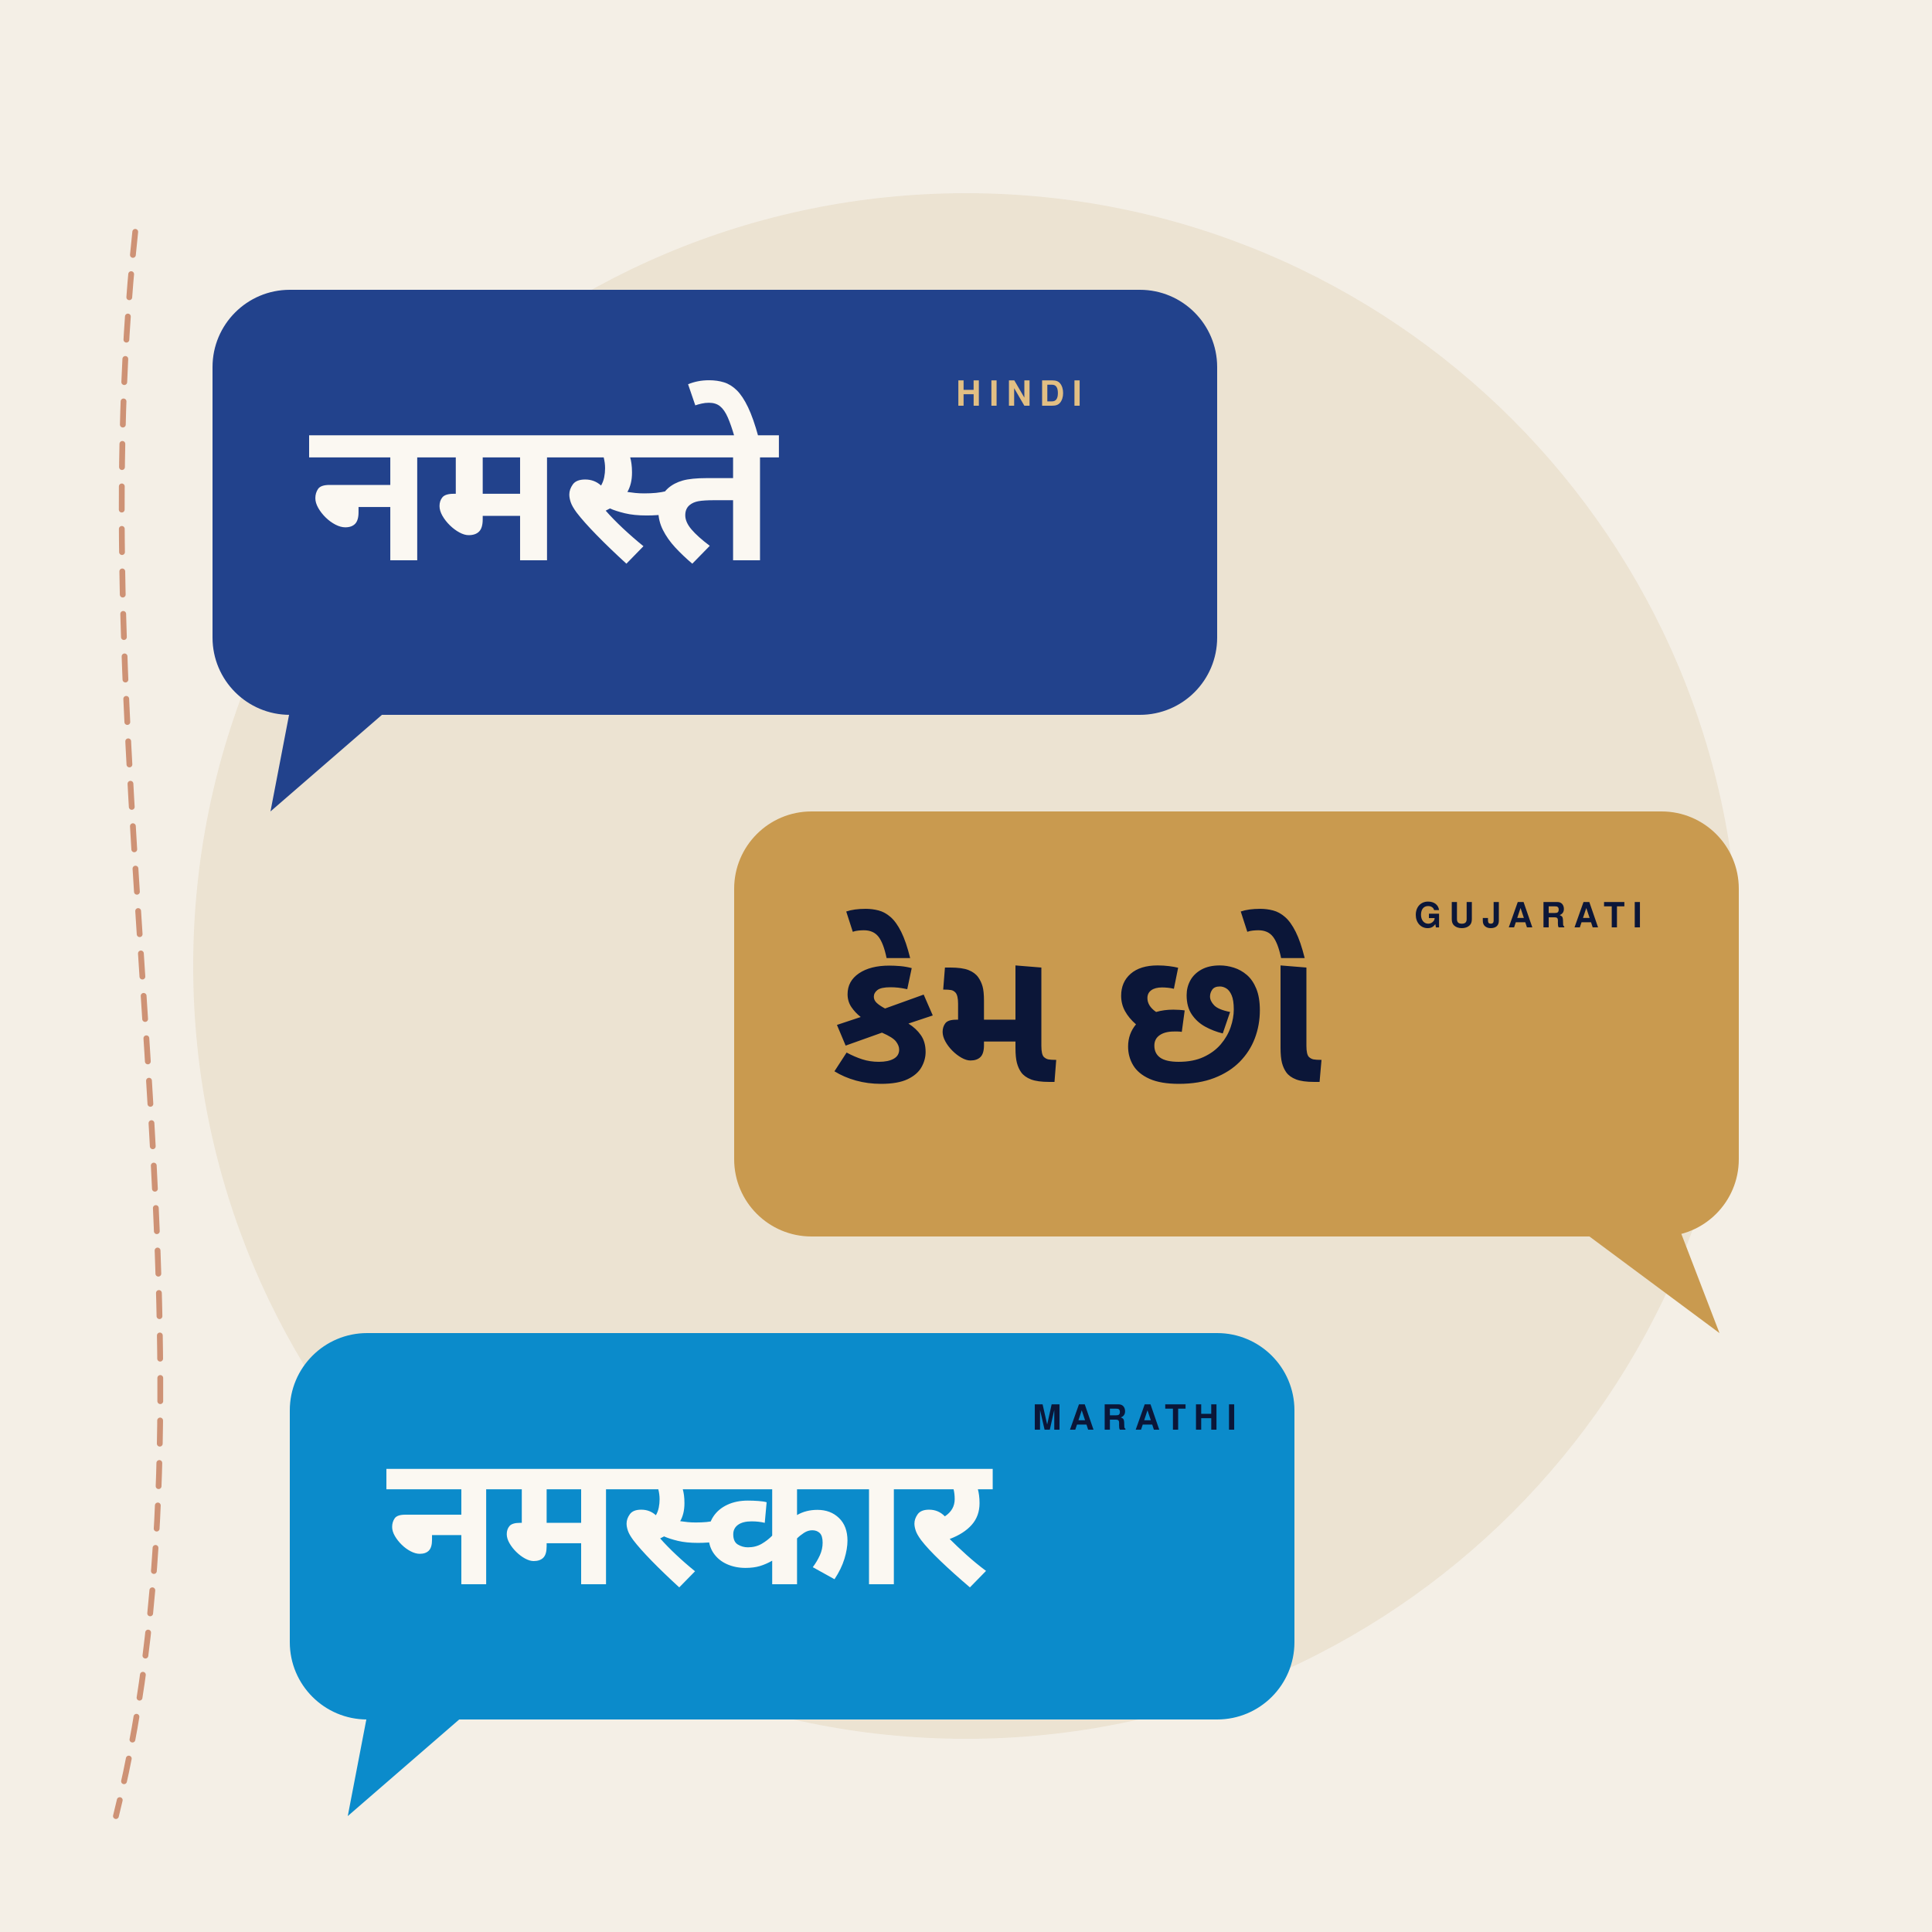
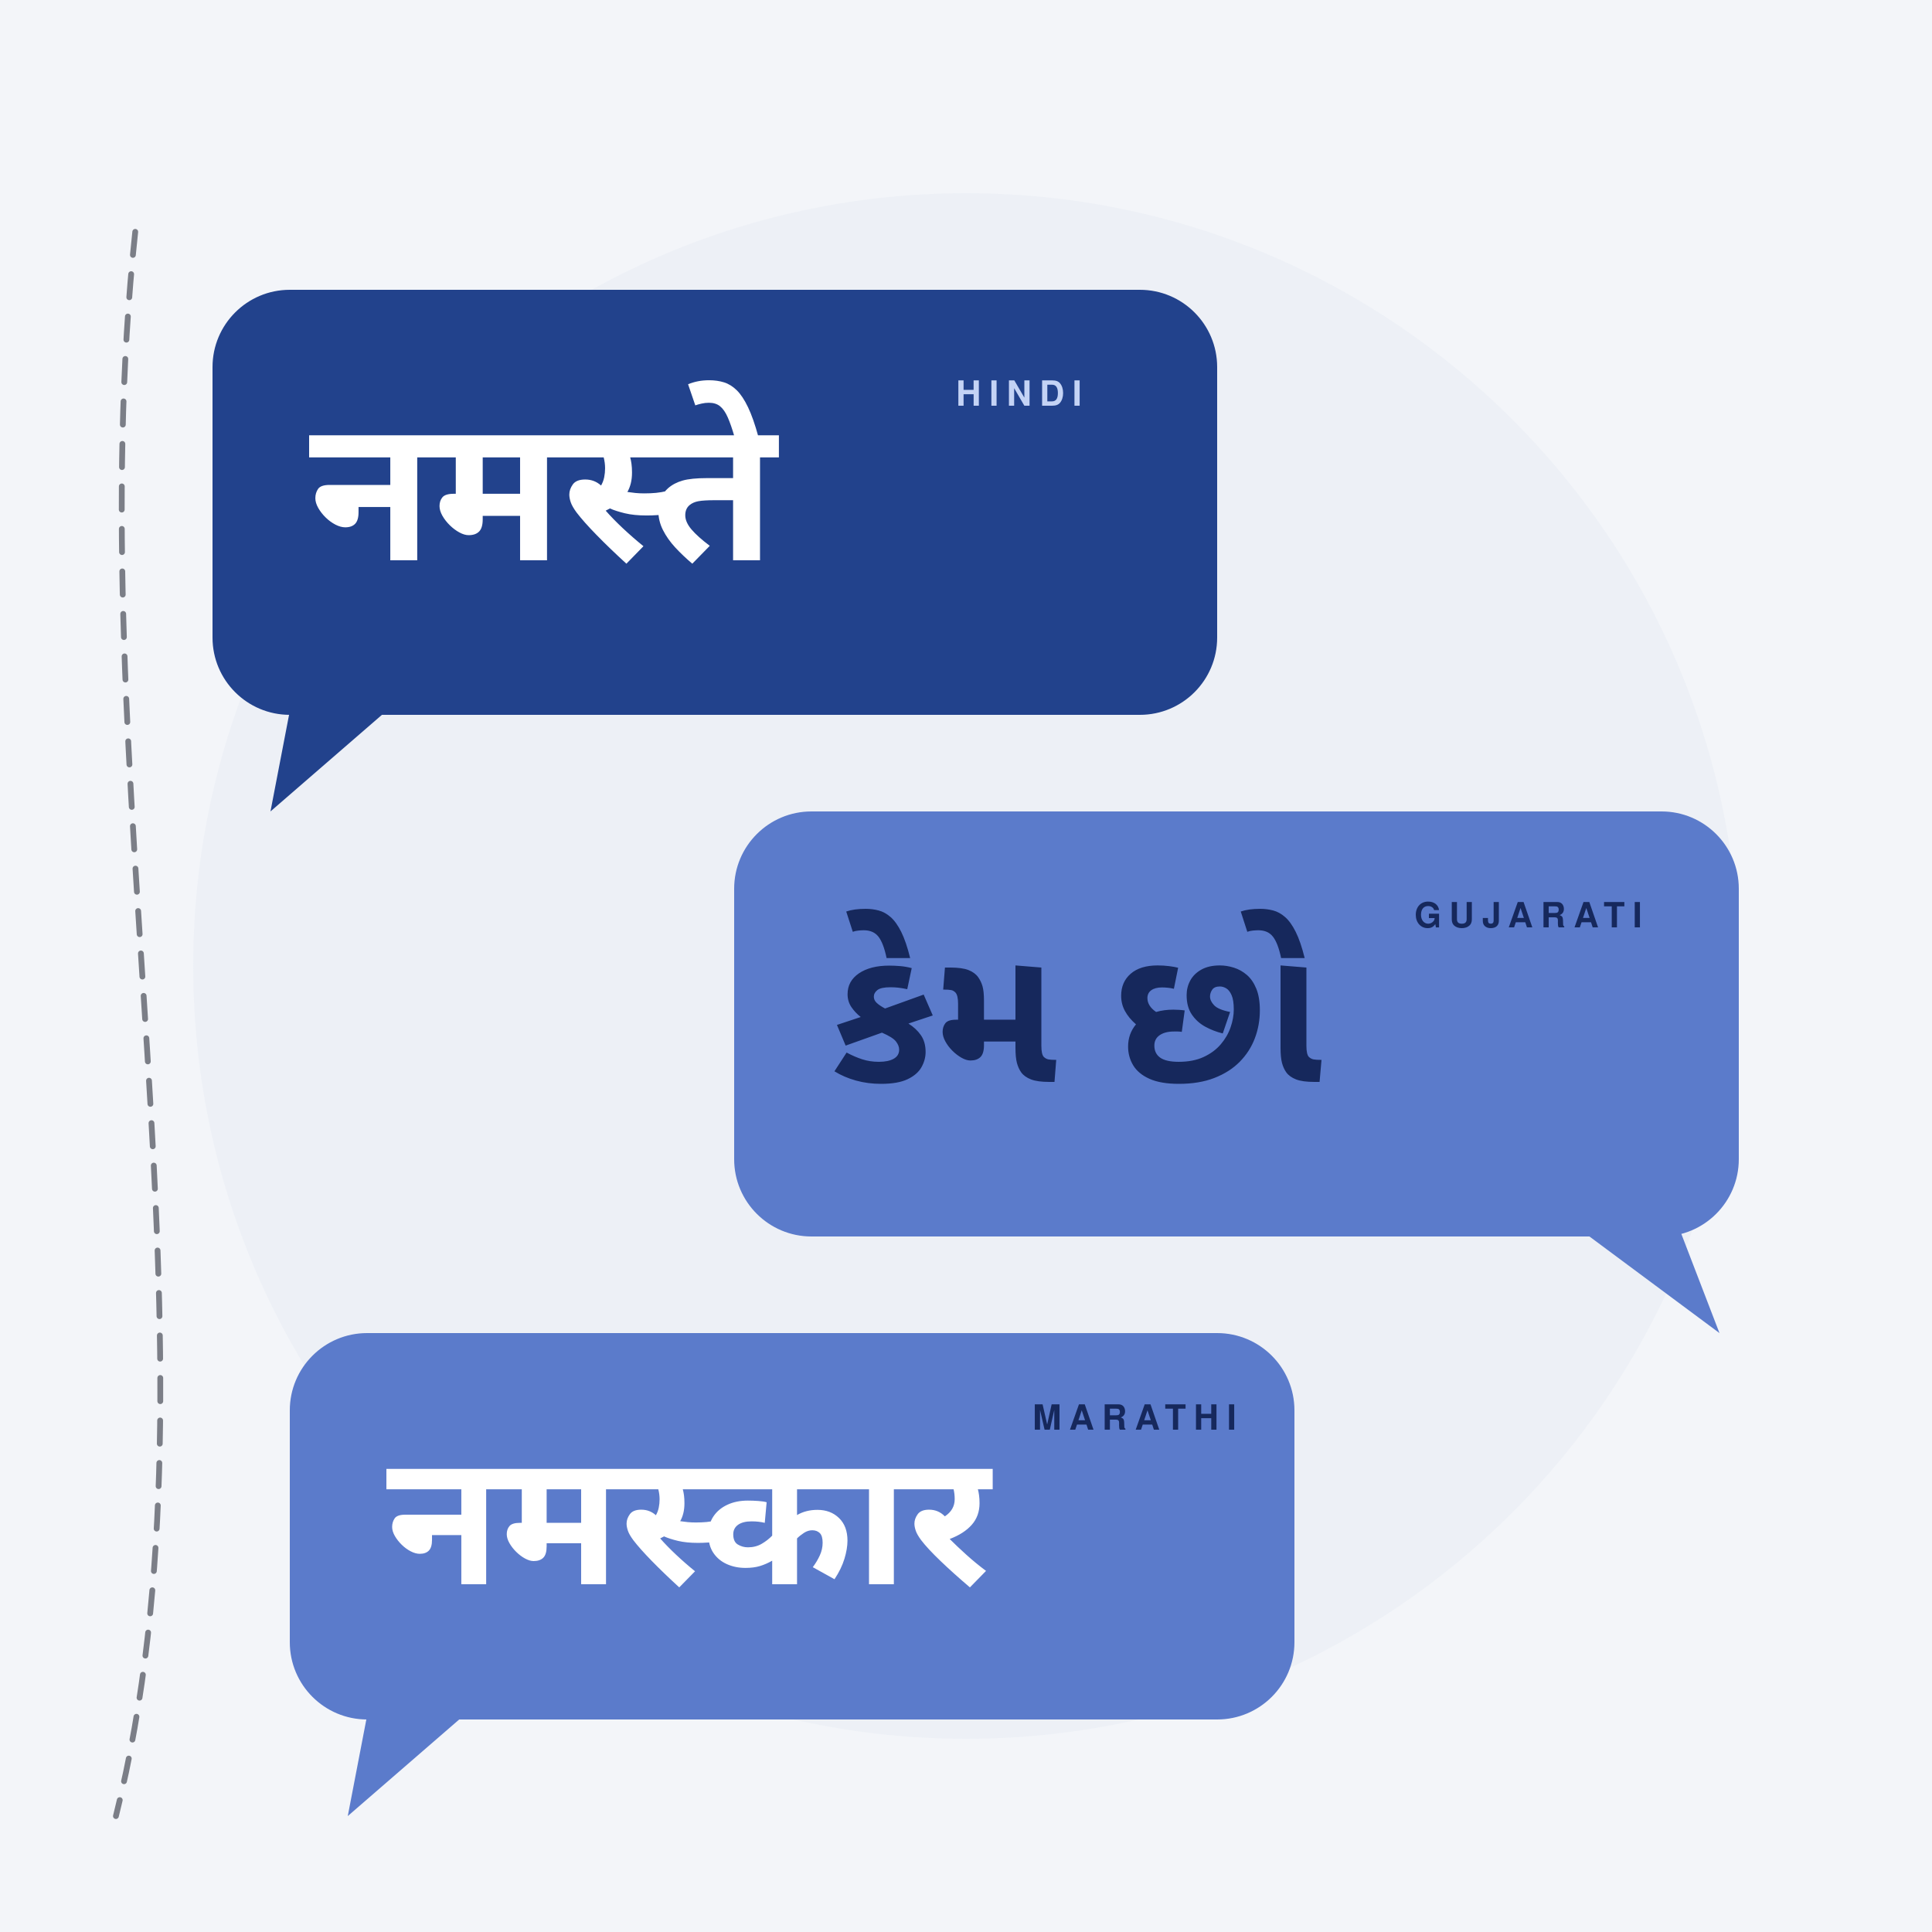
<svg xmlns="http://www.w3.org/2000/svg" viewBox="0 0 1000 1000" width="1000" height="1000">
  <defs />
-   <rect x="0" y="0" width="1000" height="1000" rx="0" fill="#f4efe6" />
-   <circle cx="500" cy="500" r="400" fill="#e6dac4" opacity="0.6" />
+   <rect x="0" y="0" width="1000" height="1000" rx="0" fill="#f3f5f9" />
+   <circle cx="500" cy="500" r="400" fill="#e9edf4" opacity="0.6" />
  <rect x="110" y="150" width="520" height="220" rx="40" fill="#22428c" />
  <path d="M150 368 L140 420 L200 368 Z" fill="#22428c" />
-   <text x="160" y="290" font-family="'Kohinoor Devanagari', 'Nirmala UI', 'Noto Sans Devanagari', 'Mangal', sans-serif" font-size="104" font-weight="700" fill="#fbf8f2" text-anchor="start" letter-spacing="0" opacity="1">नमस्ते</text>
-   <text x="560" y="210" font-family="'Helvetica Neue', Helvetica, Arial, sans-serif" font-size="18" font-weight="700" fill="#e2bf83" text-anchor="end" letter-spacing="4" opacity="1">HINDI</text>
-   <rect x="380" y="420" width="520" height="220" rx="40" fill="#c99a4f" />
-   <path d="M820 638 L890 690 L870 638 Z" fill="#c99a4f" />
-   <text x="430" y="560" font-family="'Gujarati Sangam MN', 'Nirmala UI', 'Noto Sans Gujarati', 'Shruti', sans-serif" font-size="100" font-weight="700" fill="#0b1638" text-anchor="start" letter-spacing="0" opacity="1">કેમ છો</text>
-   <text x="850" y="480" font-family="'Helvetica Neue', Helvetica, Arial, sans-serif" font-size="18" font-weight="700" fill="#0b1638" text-anchor="end" letter-spacing="4" opacity="1">GUJARATI</text>
-   <rect x="150" y="690" width="520" height="200" rx="40" fill="#0b8bcb" />
-   <path d="M190 888 L180 940 L240 888 Z" fill="#0b8bcb" />
-   <text x="200" y="820" font-family="'Kohinoor Devanagari', 'Nirmala UI', 'Noto Sans Devanagari', 'Mangal', sans-serif" font-size="96" font-weight="700" fill="#fbf8f2" text-anchor="start" letter-spacing="0" opacity="1">नमस्कार</text>
-   <text x="640" y="740" font-family="'Helvetica Neue', Helvetica, Arial, sans-serif" font-size="18" font-weight="700" fill="#0b1638" text-anchor="end" letter-spacing="4" opacity="1">MARATHI</text>
-   <path d="M70 120 C 40 400, 120 700, 60 940" fill="none" stroke="#b4532a" stroke-width="3" stroke-dasharray="12 10" stroke-linecap="round" opacity="0.6" />
+   <text x="160" y="290" font-family="'Kohinoor Devanagari', 'Nirmala UI', 'Noto Sans Devanagari', 'Mangal', sans-serif" font-size="104" font-weight="700" fill="#ffffff" text-anchor="start" letter-spacing="0" opacity="1">नमस्ते</text>
+   <text x="560" y="210" font-family="'Helvetica Neue', Helvetica, Arial, sans-serif" font-size="18" font-weight="700" fill="#c4d3f5" text-anchor="end" letter-spacing="4" opacity="1">HINDI</text>
+   <rect x="380" y="420" width="520" height="220" rx="40" fill="#5b7bcb" />
+   <path d="M820 638 L890 690 L870 638 Z" fill="#5b7bcb" />
+   <text x="430" y="560" font-family="'Gujarati Sangam MN', 'Nirmala UI', 'Noto Sans Gujarati', 'Shruti', sans-serif" font-size="100" font-weight="700" fill="#16285c" text-anchor="start" letter-spacing="0" opacity="1">કેમ છો</text>
+   <text x="850" y="480" font-family="'Helvetica Neue', Helvetica, Arial, sans-serif" font-size="18" font-weight="700" fill="#16285c" text-anchor="end" letter-spacing="4" opacity="1">GUJARATI</text>
+   <rect x="150" y="690" width="520" height="200" rx="40" fill="#5b7bcb" />
+   <path d="M190 888 L180 940 L240 888 Z" fill="#5b7bcb" />
+   <text x="200" y="820" font-family="'Kohinoor Devanagari', 'Nirmala UI', 'Noto Sans Devanagari', 'Mangal', sans-serif" font-size="96" font-weight="700" fill="#ffffff" text-anchor="start" letter-spacing="0" opacity="1">नमस्कार</text>
+   <text x="640" y="740" font-family="'Helvetica Neue', Helvetica, Arial, sans-serif" font-size="18" font-weight="700" fill="#16285c" text-anchor="end" letter-spacing="4" opacity="1">MARATHI</text>
+   <path d="M70 120 C 40 400, 120 700, 60 940" fill="none" stroke="#2b2f3a" stroke-width="3" stroke-dasharray="12 10" stroke-linecap="round" opacity="0.6" />
</svg>
